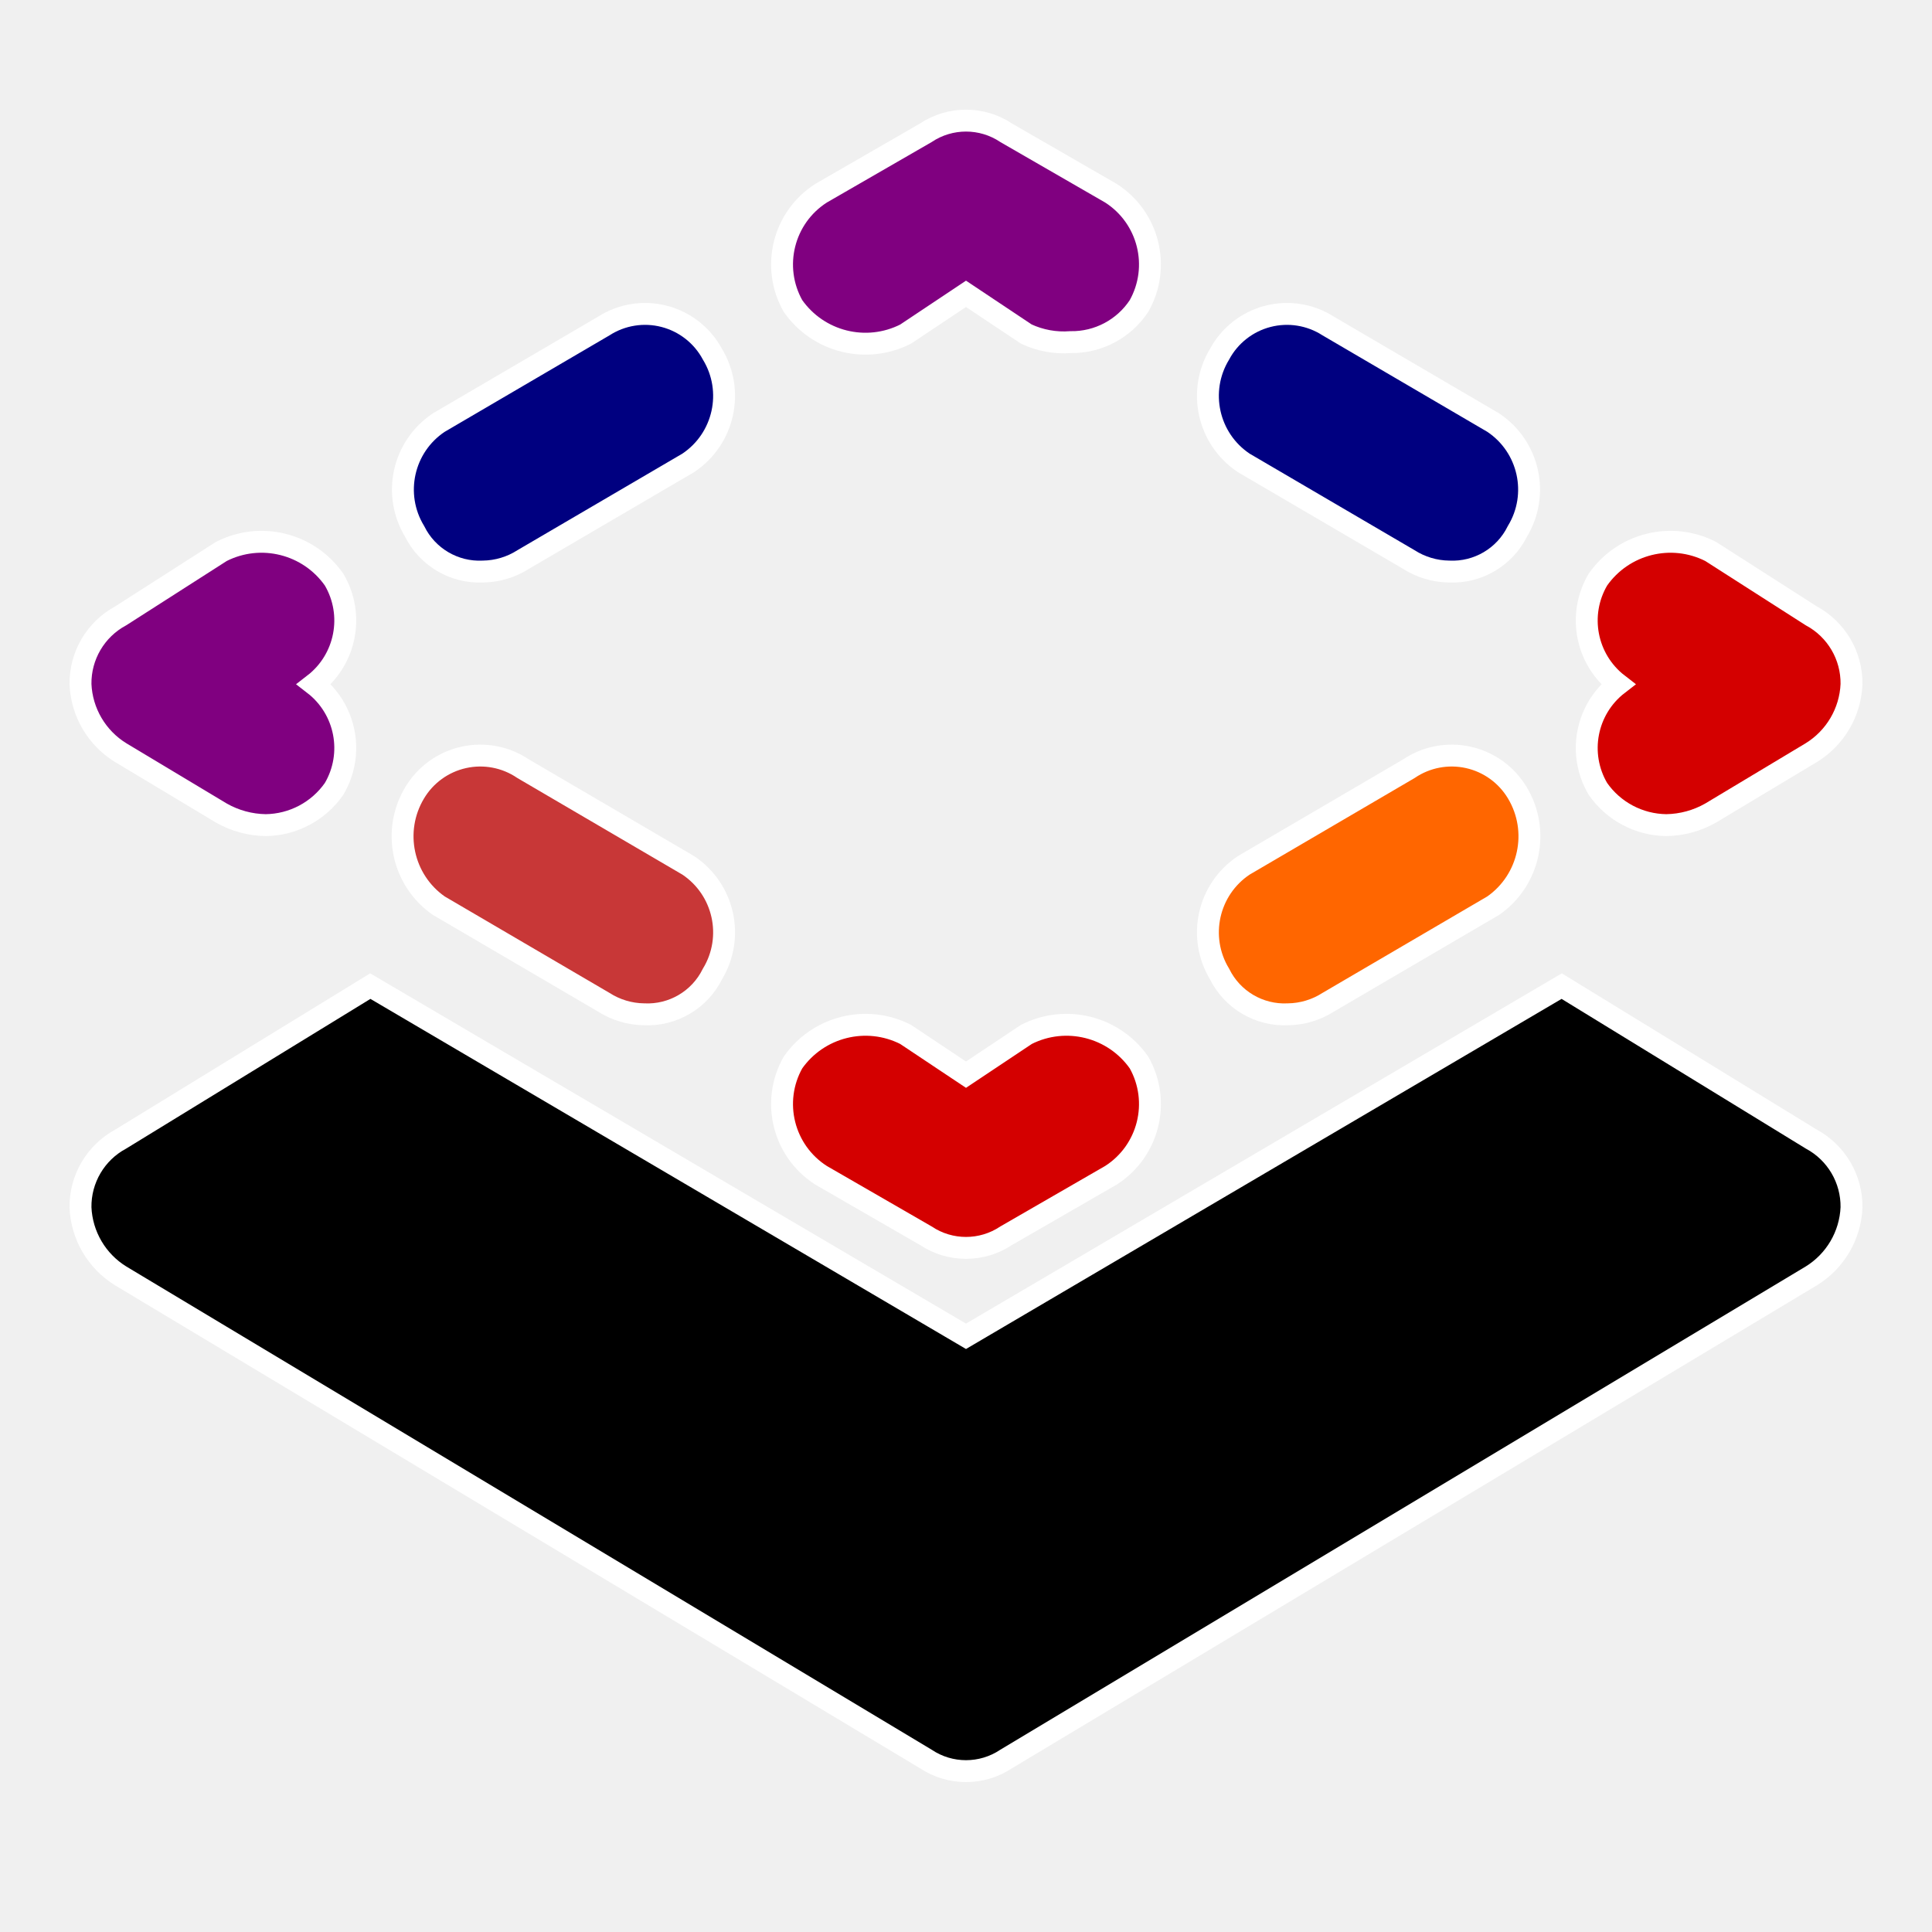
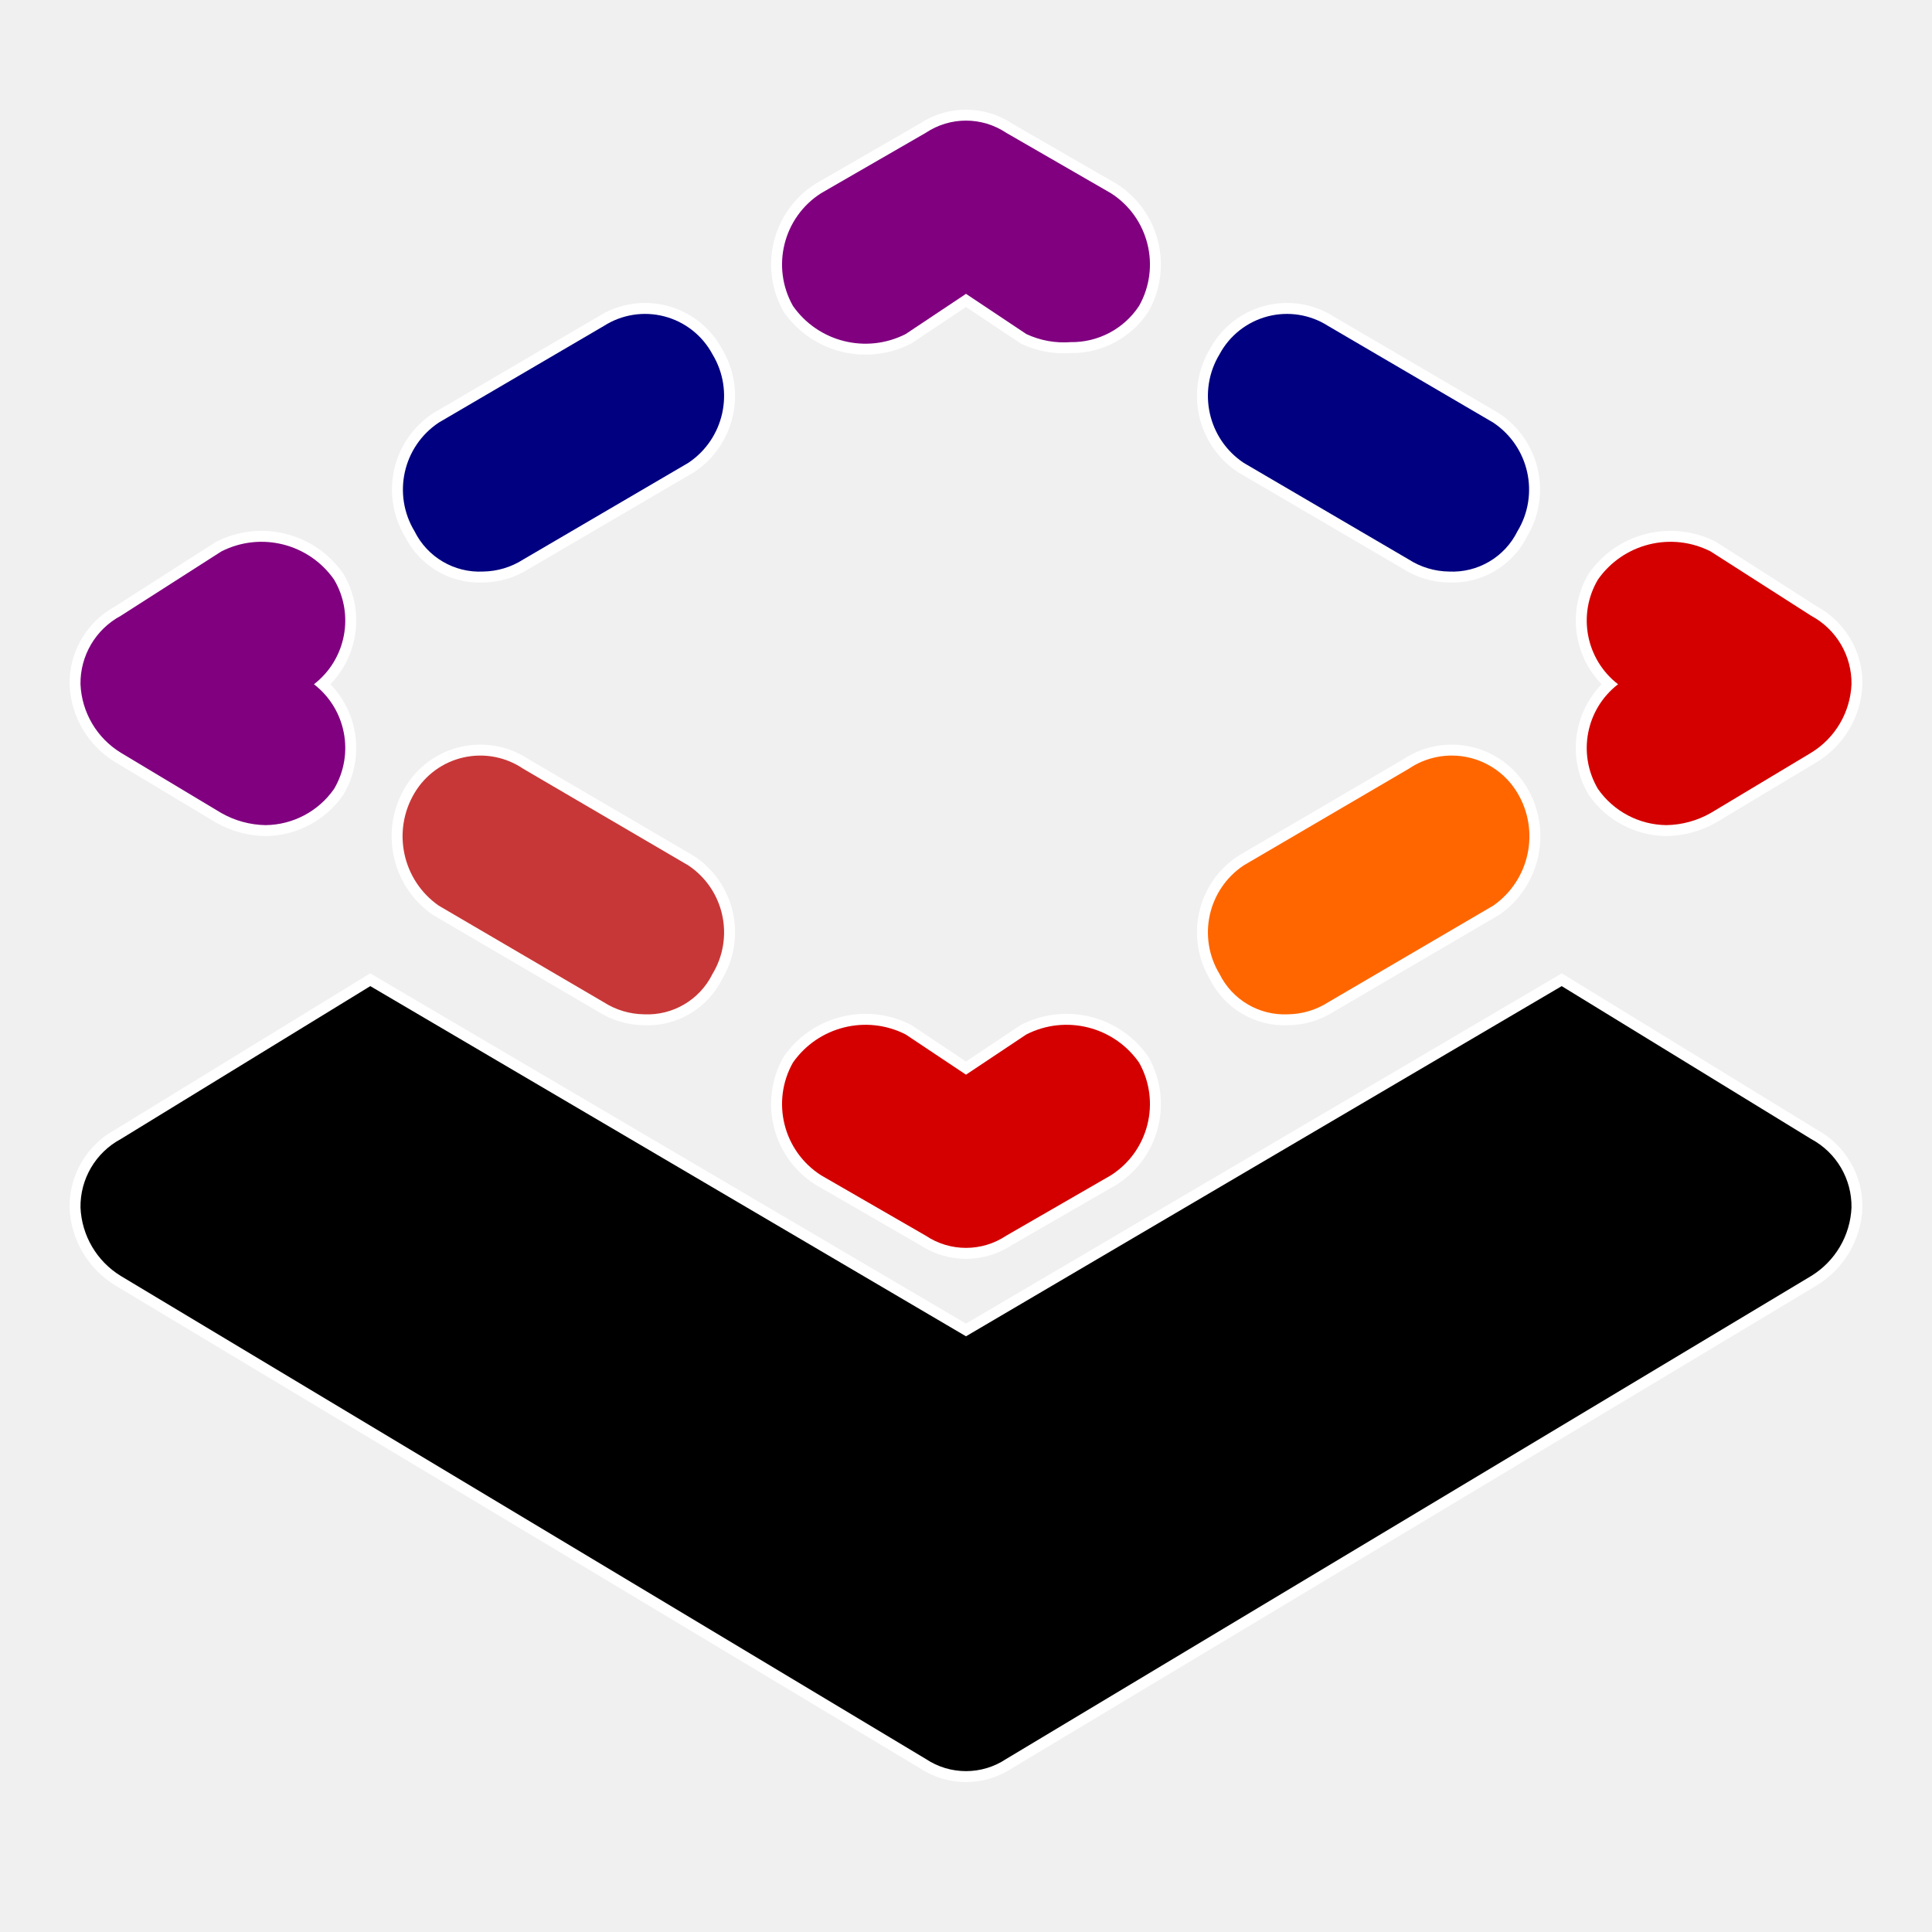
<svg xmlns="http://www.w3.org/2000/svg" width="800px" height="800px" viewBox="0 0 48 48" version="1.1" id="svg27">
  <defs id="defs31" />
  <g id="Layer_2" data-name="Layer 2">
    <g id="invisible_box" data-name="invisible box">
      <rect width="48" height="48" fill="none" id="rect2" />
    </g>
    <g id="Layer_7" data-name="Layer 7">
      <g id="g23">
-         <path d="M25.5,25.7l-1.5,1-1.5-1a2.2,2.2,0,0,0-2.8.7,2.1,2.1,0,0,0,.7,2.8L23,30.7a1.8,1.8,0,0,0,2,0l2.6-1.5a2.1,2.1,0,0,0,.7-2.8A2.2,2.2,0,0,0,25.5,25.7Z" id="path5" style="fill:#d40000;stroke:#ffffff;stroke-opacity:1;stroke-width:0.544;stroke-dasharray:none" />
-         <path d="M3,18.7l2.5,1.5a2.3,2.3,0,0,0,1.1.3,2.1,2.1,0,0,0,1.7-.9A2,2,0,0,0,7.8,17a2,2,0,0,0,.5-2.6,2.2,2.2,0,0,0-2.8-.7L3,15.3A1.9,1.9,0,0,0,2,17,2.1,2.1,0,0,0,3,18.7Z" id="path7" style="fill:#800080;stroke:#ffffff;stroke-opacity:1;stroke-width:0.544;stroke-dasharray:none" />
-         <path d="M12,14.2a1.9,1.9,0,0,0,1-.3l4.1-2.4a2,2,0,0,0,.6-2.7A1.9,1.9,0,0,0,15,8.1l-4.1,2.4a2,2,0,0,0-.6,2.7A1.8,1.8,0,0,0,12,14.2Z" id="path9" style="fill:#000080;stroke:#ffffff;stroke-opacity:1;stroke-width:0.544;stroke-dasharray:none" />
-         <path d="M22.5,8.3l1.5-1,1.5,1a2.2,2.2,0,0,0,1.1.2,2,2,0,0,0,1.7-.9,2.1,2.1,0,0,0-.7-2.8L25,3.3a1.8,1.8,0,0,0-2,0L20.4,4.8a2.1,2.1,0,0,0-.7,2.8A2.2,2.2,0,0,0,22.5,8.3Z" id="path11" style="fill:#800080;stroke:#ffffff;stroke-opacity:1;stroke-width:0.544;stroke-dasharray:none" />
-         <path d="M30.9,11.5,35,13.9a1.9,1.9,0,0,0,1,.3,1.8,1.8,0,0,0,1.7-1,2,2,0,0,0-.6-2.7L33,8.1a1.9,1.9,0,0,0-2.7.7A2,2,0,0,0,30.9,11.5Z" id="path13" style="fill:#000080;stroke:#ffffff;stroke-opacity:1;stroke-width:0.544;stroke-dasharray:none" />
-         <path d="M40.2,17a2,2,0,0,0-.5,2.6,2.1,2.1,0,0,0,1.7.9,2.3,2.3,0,0,0,1.1-.3L45,18.7A2.1,2.1,0,0,0,46,17a1.9,1.9,0,0,0-1-1.7l-2.5-1.6a2.2,2.2,0,0,0-2.8.7A2,2,0,0,0,40.2,17Z" id="path15" style="fill:#d40000;stroke:#ffffff;stroke-opacity:1;stroke-width:0.544;stroke-dasharray:none" />
-         <path d="M10.9,22.5h0L15,24.9a1.9,1.9,0,0,0,1,.3,1.8,1.8,0,0,0,1.7-1,2,2,0,0,0-.6-2.7L13,19.1a1.9,1.9,0,0,0-2.7.6A2.1,2.1,0,0,0,10.9,22.5Z" id="path17" style="fill:#c83737;stroke:#ffffff;stroke-opacity:1;stroke-width:0.544;stroke-dasharray:none" />
-         <path d="M32,25.2a1.9,1.9,0,0,0,1-.3l4.1-2.4a2.1,2.1,0,0,0,.6-2.8,1.9,1.9,0,0,0-2.7-.6l-4.1,2.4a2,2,0,0,0-.6,2.7A1.8,1.8,0,0,0,32,25.2Z" id="path19" style="fill:#ff6600;stroke:#ffffff;stroke-opacity:1;stroke-width:0.544;stroke-dasharray:none" />
-         <path d="M45,28.3l-6.2-3.8L24,33.2,9.2,24.5,3,28.3A1.9,1.9,0,0,0,2,30a2.1,2.1,0,0,0,1,1.7l20,12a1.8,1.8,0,0,0,2,0l20-12A2.1,2.1,0,0,0,46,30,1.9,1.9,0,0,0,45,28.3Z" id="path21" style="stroke:#ffffff;stroke-opacity:1;stroke-width:0.544;stroke-dasharray:none" />
+         <path d="M25.5,25.7l-1.5,1-1.5-1a2.2,2.2,0,0,0-2.8.7,2.1,2.1,0,0,0,.7,2.8L23,30.7a1.8,1.8,0,0,0,2,0l2.6-1.5a2.1,2.1,0,0,0,.7-2.8A2.2,2.2,0,0,0,25.5,25.7Z" id="path5" style="fill:#d40000;stroke:#ffffff;stroke-opacity:1;stroke-width:0.544;stroke-dasharray:none;paint-order:stroke fill markers" />
+         <path d="M3,18.7l2.5,1.5a2.3,2.3,0,0,0,1.1.3,2.1,2.1,0,0,0,1.7-.9A2,2,0,0,0,7.8,17a2,2,0,0,0,.5-2.6,2.2,2.2,0,0,0-2.8-.7L3,15.3A1.9,1.9,0,0,0,2,17,2.1,2.1,0,0,0,3,18.7Z" id="path7" style="fill:#800080;stroke:#ffffff;stroke-opacity:1;stroke-width:0.544;stroke-dasharray:none;paint-order:stroke fill markers" />
+         <path d="M12,14.2a1.9,1.9,0,0,0,1-.3l4.1-2.4a2,2,0,0,0,.6-2.7A1.9,1.9,0,0,0,15,8.1l-4.1,2.4a2,2,0,0,0-.6,2.7A1.8,1.8,0,0,0,12,14.2Z" id="path9" style="fill:#000080;stroke:#ffffff;stroke-opacity:1;stroke-width:0.544;stroke-dasharray:none;paint-order:stroke fill markers" />
+         <path d="M22.5,8.3l1.5-1,1.5,1a2.2,2.2,0,0,0,1.1.2,2,2,0,0,0,1.7-.9,2.1,2.1,0,0,0-.7-2.8L25,3.3a1.8,1.8,0,0,0-2,0L20.4,4.8a2.1,2.1,0,0,0-.7,2.8A2.2,2.2,0,0,0,22.5,8.3Z" id="path11" style="fill:#800080;stroke:#ffffff;stroke-opacity:1;stroke-width:0.544;stroke-dasharray:none;paint-order:stroke fill markers" />
+         <path d="M30.9,11.5,35,13.9a1.9,1.9,0,0,0,1,.3,1.8,1.8,0,0,0,1.7-1,2,2,0,0,0-.6-2.7L33,8.1a1.9,1.9,0,0,0-2.7.7A2,2,0,0,0,30.9,11.5Z" id="path13" style="fill:#000080;stroke:#ffffff;stroke-opacity:1;stroke-width:0.544;stroke-dasharray:none;paint-order:stroke fill markers" />
+         <path d="M40.2,17a2,2,0,0,0-.5,2.6,2.1,2.1,0,0,0,1.7.9,2.3,2.3,0,0,0,1.1-.3L45,18.7A2.1,2.1,0,0,0,46,17a1.9,1.9,0,0,0-1-1.7l-2.5-1.6a2.2,2.2,0,0,0-2.8.7A2,2,0,0,0,40.2,17Z" id="path15" style="fill:#d40000;stroke:#ffffff;stroke-opacity:1;stroke-width:0.544;stroke-dasharray:none;paint-order:stroke fill markers" />
+         <path d="M10.9,22.5h0L15,24.9a1.9,1.9,0,0,0,1,.3,1.8,1.8,0,0,0,1.7-1,2,2,0,0,0-.6-2.7L13,19.1a1.9,1.9,0,0,0-2.7.6A2.1,2.1,0,0,0,10.9,22.5Z" id="path17" style="fill:#c83737;stroke:#ffffff;stroke-opacity:1;stroke-width:0.544;stroke-dasharray:none;paint-order:stroke fill markers" />
+         <path d="M32,25.2a1.9,1.9,0,0,0,1-.3l4.1-2.4a2.1,2.1,0,0,0,.6-2.8,1.9,1.9,0,0,0-2.7-.6l-4.1,2.4a2,2,0,0,0-.6,2.7A1.8,1.8,0,0,0,32,25.2Z" id="path19" style="fill:#ff6600;stroke:#ffffff;stroke-opacity:1;stroke-width:0.544;stroke-dasharray:none;paint-order:stroke fill markers" />
+         <path d="M45,28.3l-6.2-3.8L24,33.2,9.2,24.5,3,28.3A1.9,1.9,0,0,0,2,30a2.1,2.1,0,0,0,1,1.7l20,12a1.8,1.8,0,0,0,2,0l20-12A2.1,2.1,0,0,0,46,30,1.9,1.9,0,0,0,45,28.3Z" id="path21" style="stroke:#ffffff;stroke-opacity:1;stroke-width:0.544;stroke-dasharray:none;paint-order:stroke fill markers" />
      </g>
    </g>
  </g>
</svg>
